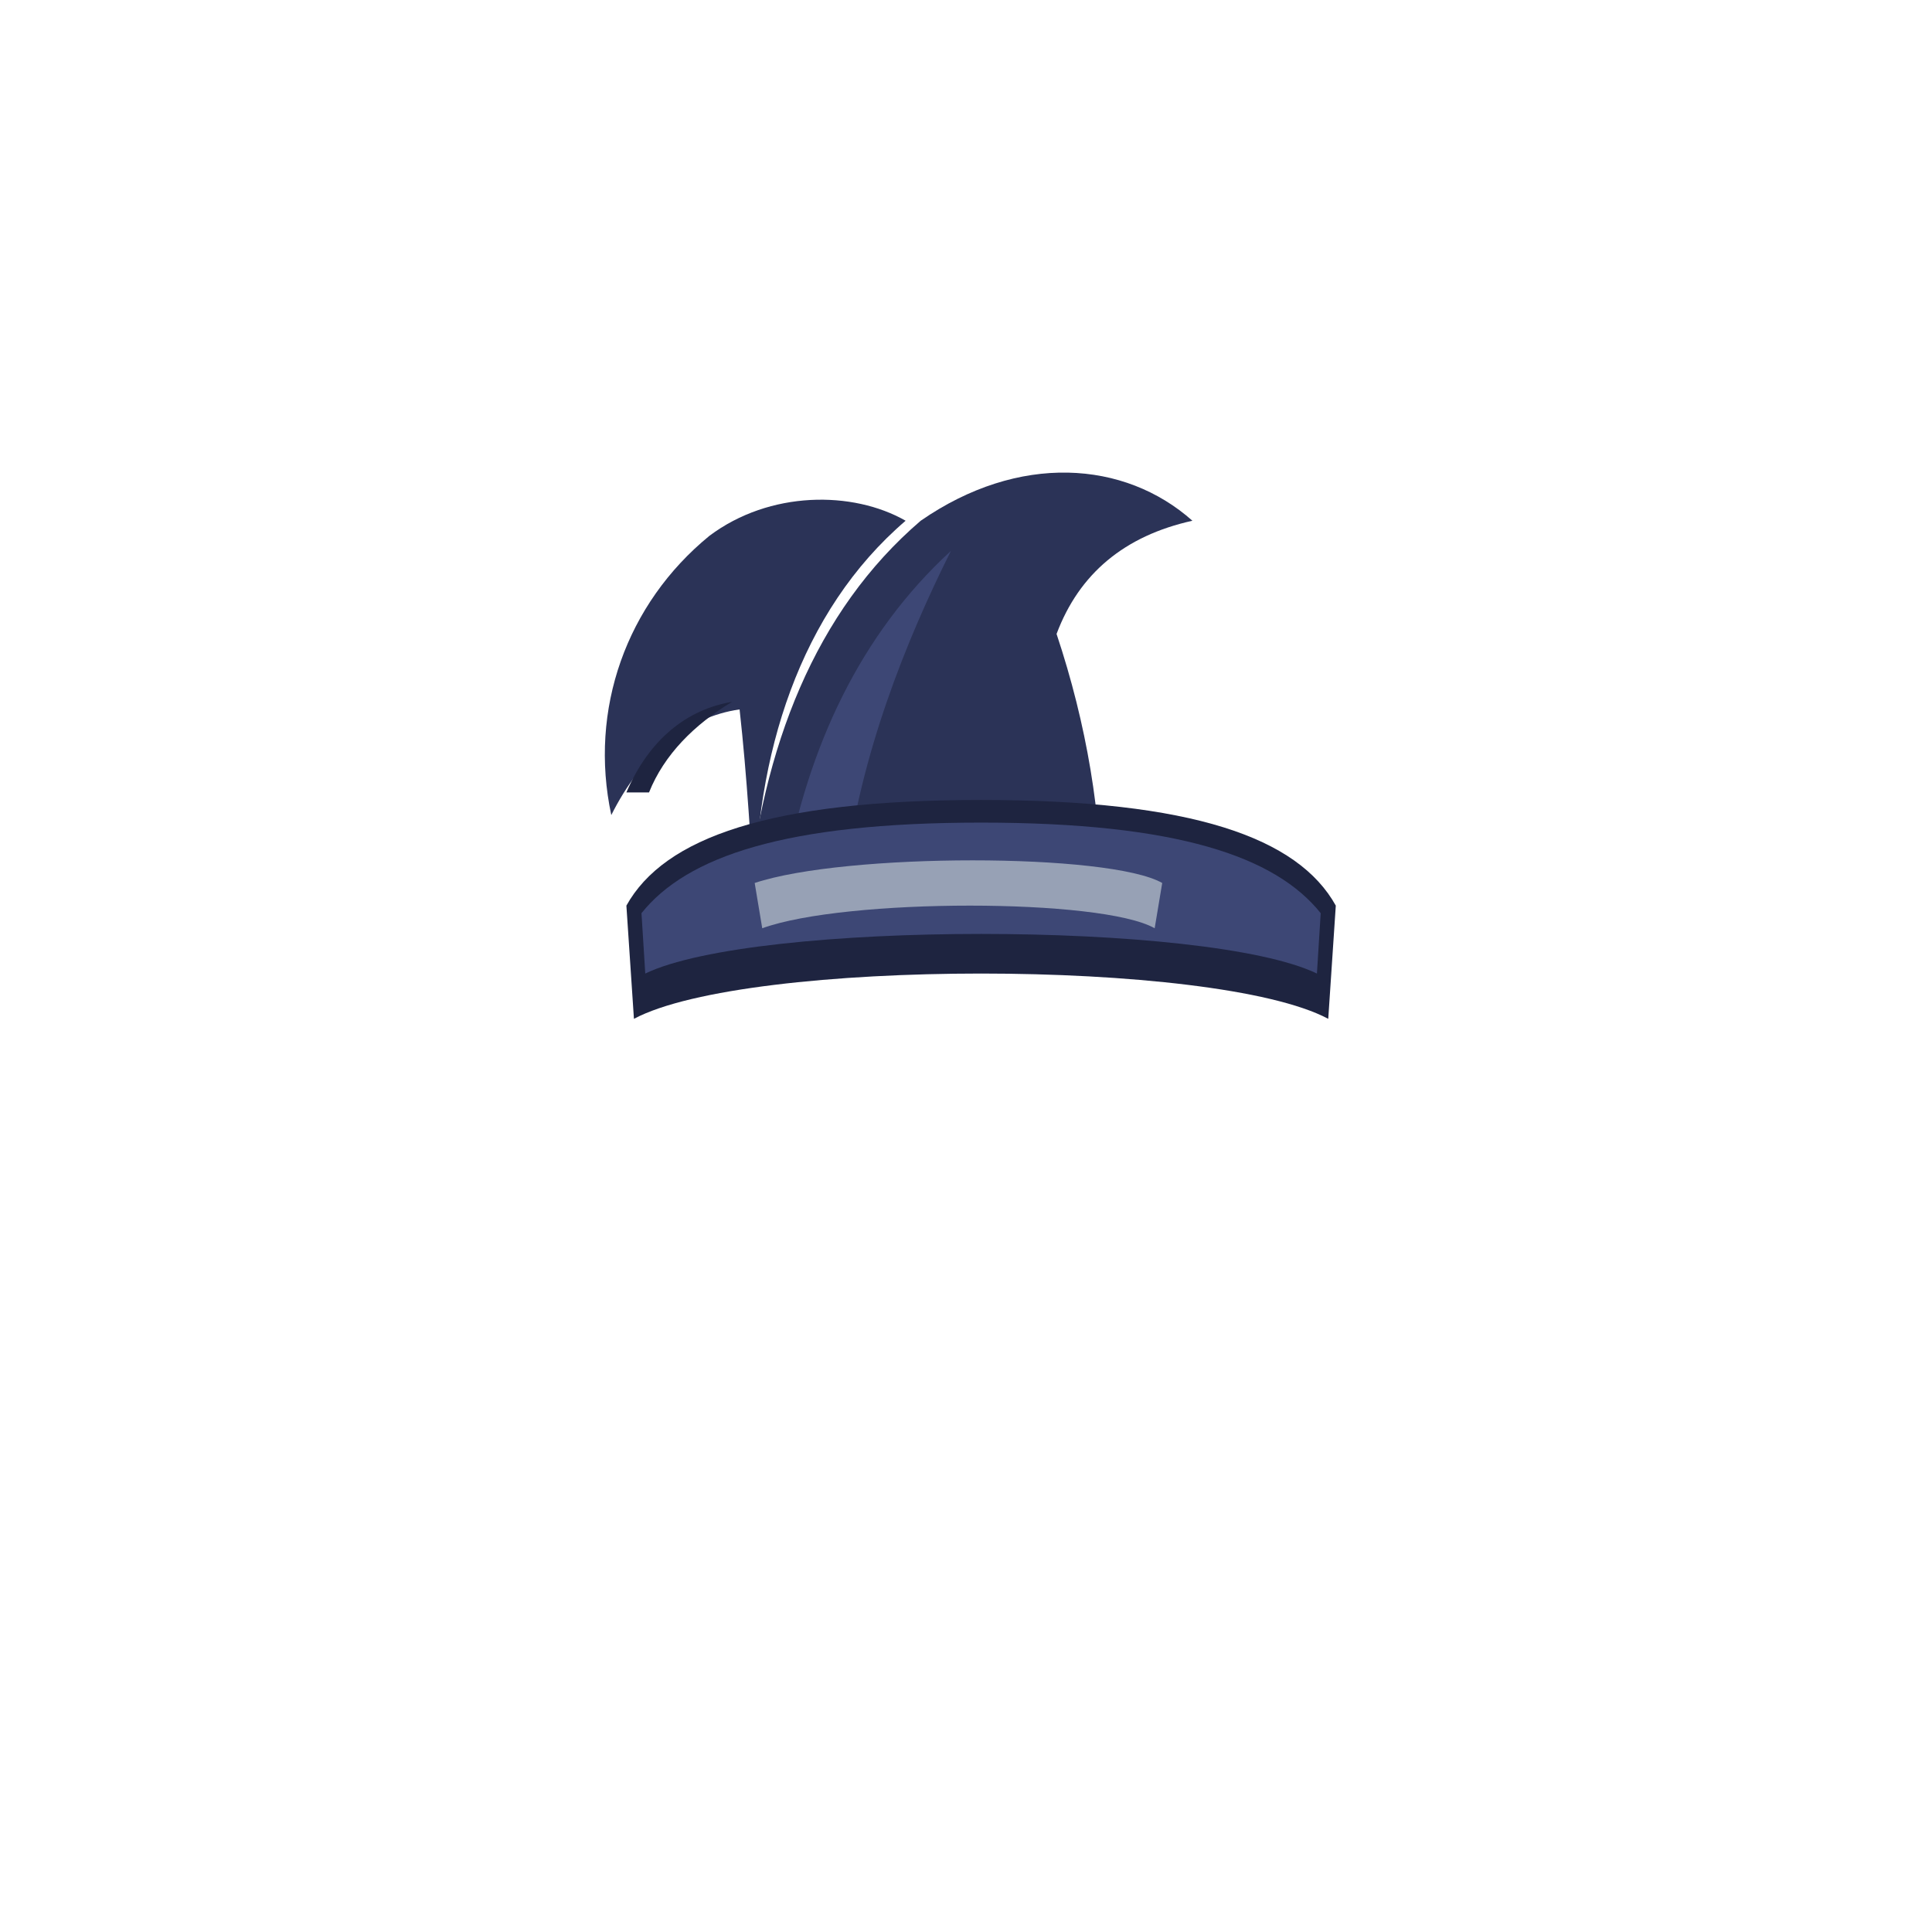
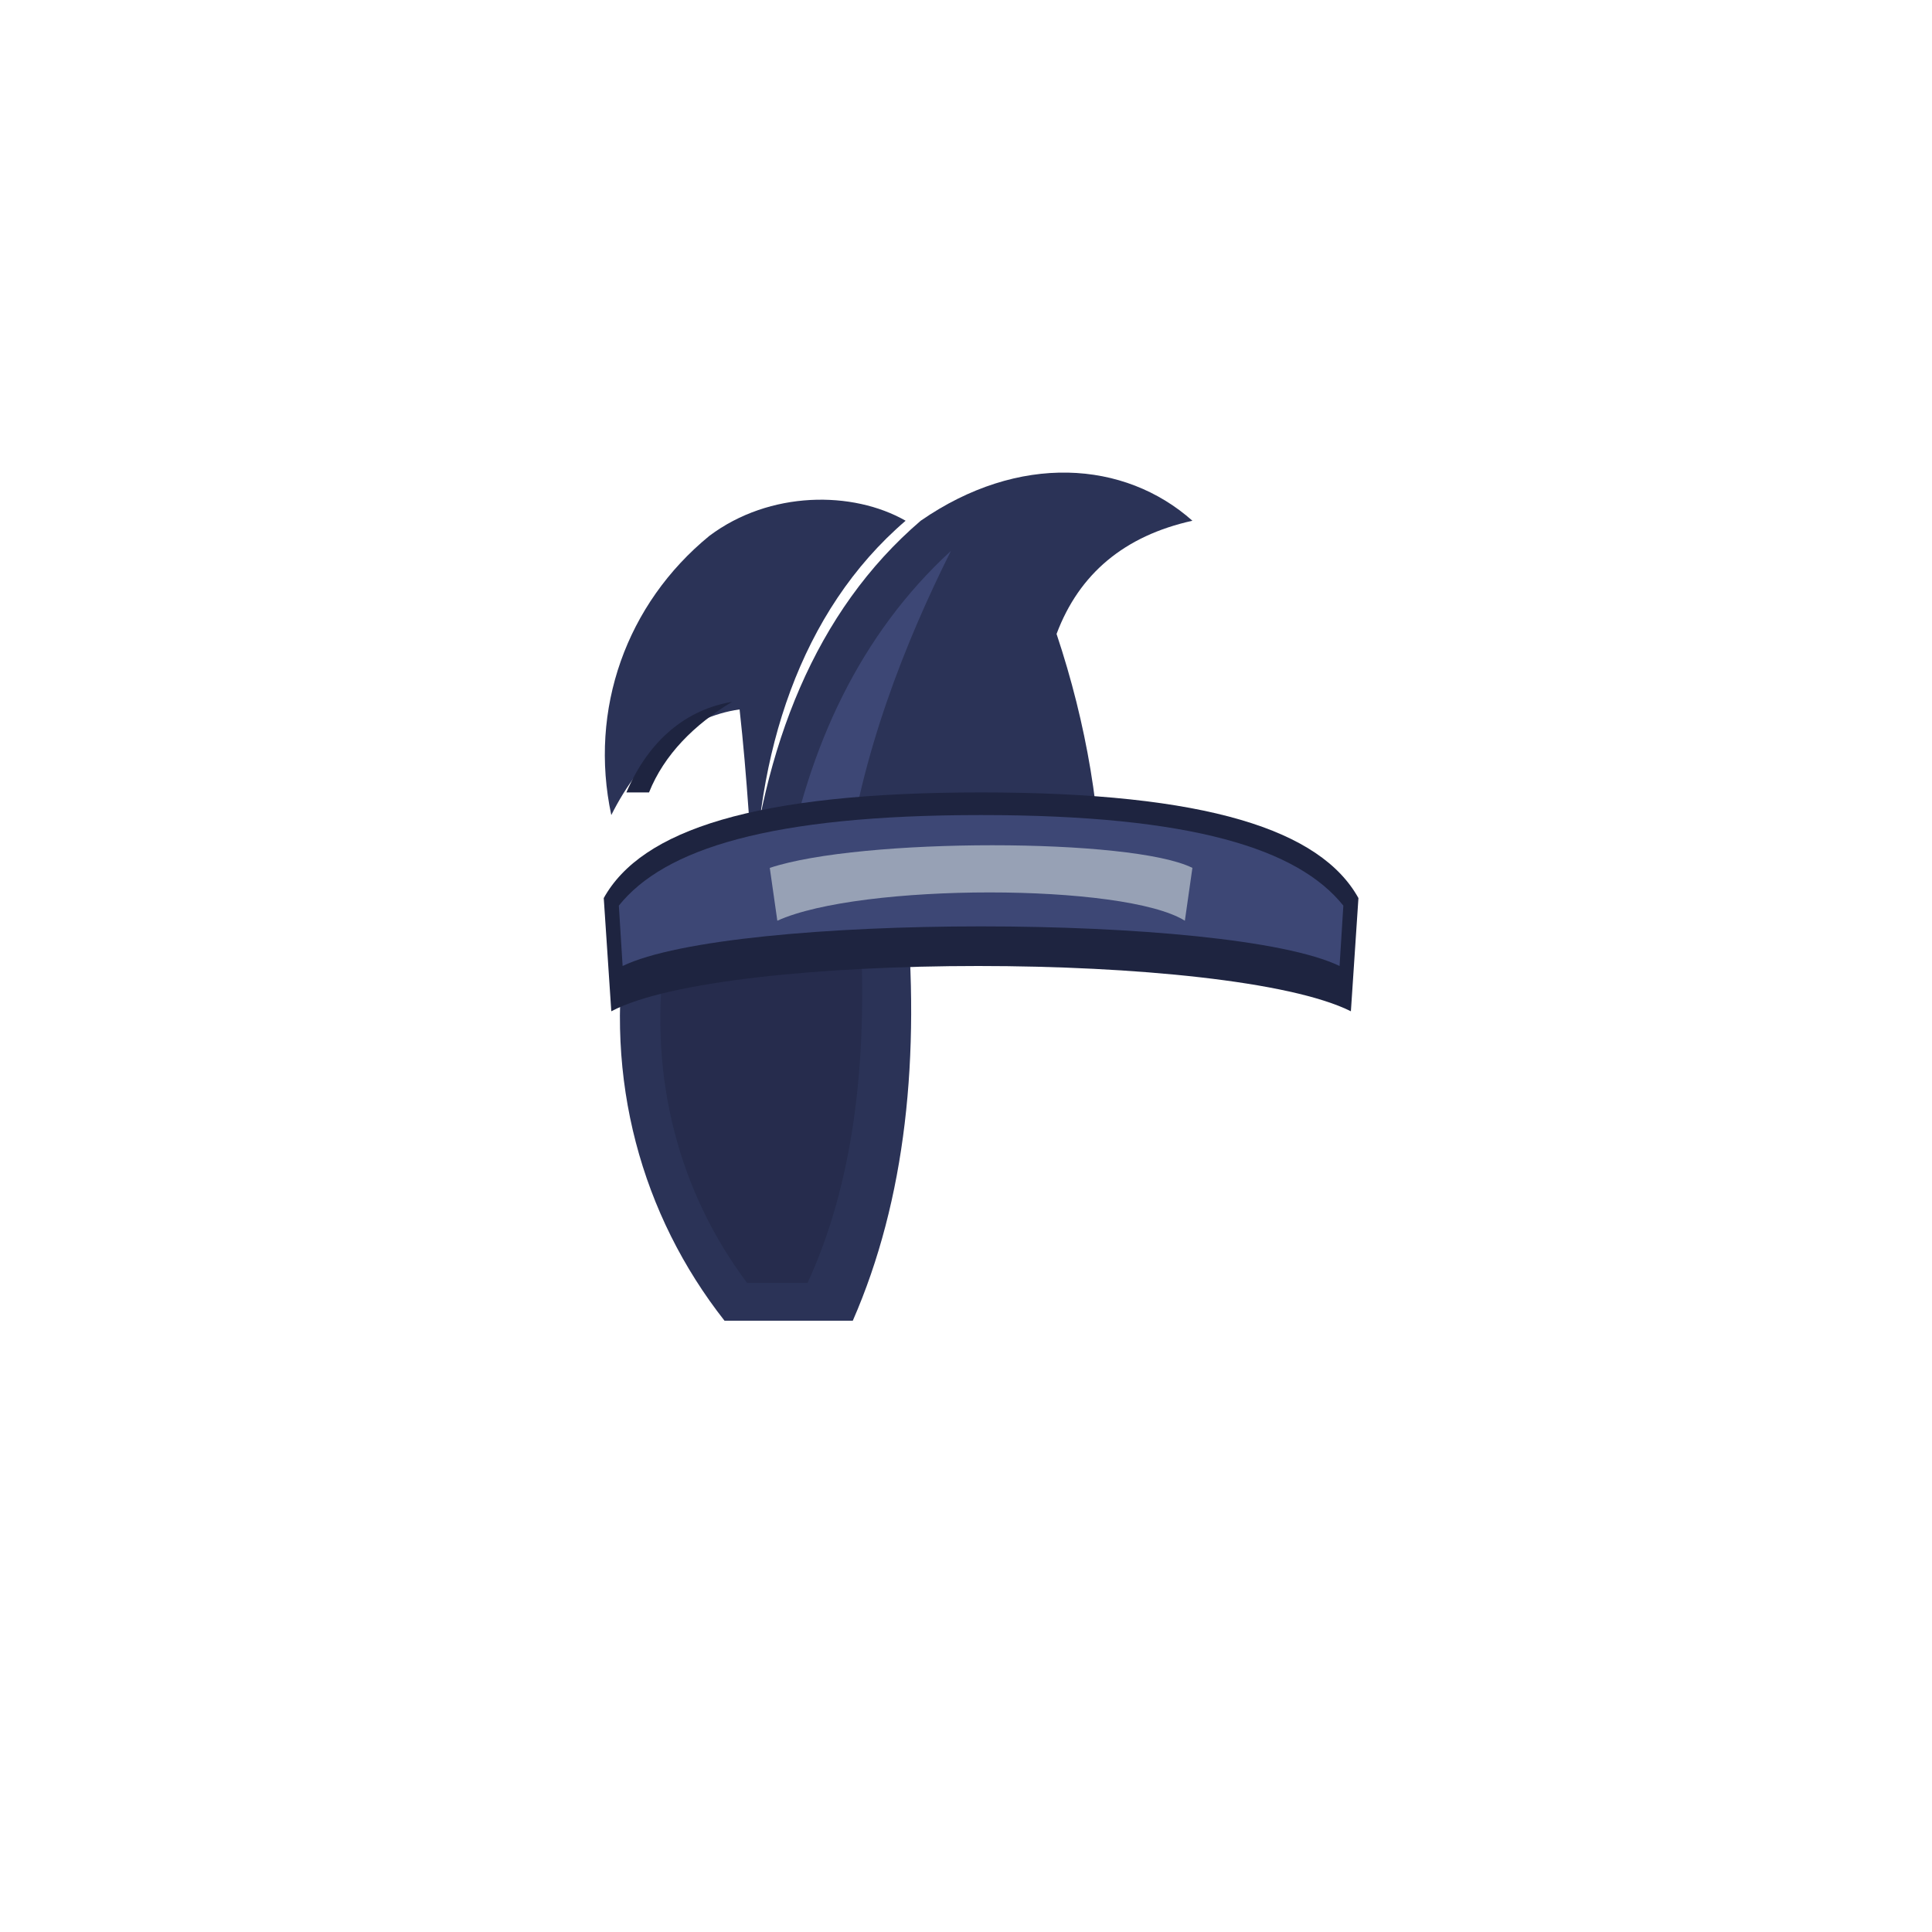
<svg xmlns="http://www.w3.org/2000/svg" viewBox="0 0 512 512" width="512" height="512">
+   <path d="M166 248 C180 240 210 236 240 238 C244 280 240 318 226 350 L192 350 C170 322 160 286 166 248 Z" fill="#2B3357" />
+   <path d="M176 254 C188 248 208 245 228 246 C230 282 226 314 214 340 L198 340 C180 316 172 286 176 254 Z" fill="#1E2440" opacity="0.45" />
  <path d="M200 240 C200 200 212 162 240 138 C226 130 204 130 188 142 C166 160 156 188 162 216 C170 200 182 190 196 188 C198 206 199 224 200 240 Z" fill="#2B3357" />
  <path d="M198 240 C202 198 216 162 244 138 C270 120 298 122 316 138 C298 142 286 152 280 168 C288 192 292 216 292 240 Z" fill="#2B3357" />
  <path d="M208 232 C214 198 228 168 252 146 C240 170 228 200 224 232 Z" fill="#3D4775" />
  <path d="M166 210 C172 196 182 188 194 186 C184 192 176 200 172 210 Z" fill="#1E2440" />
-   <path d="M166 240 C176 222 204 212 260 212 C316 212 344 222 354 240 L352 270 C322 254 198 254 168 270 Z" fill="#1E2440" />
-   <path d="M170 242 C182 227 208 218 260 218 C312 218 338 227 350 242 L349 258 C320 244 200 244 171 258 Z" fill="#3D4775" />
-   <path d="M200 234 C224 226 294 226 308 234 L306 246 C292 238 224 238 202 246 Z" fill="#97A1B5" />
+   <path d="M160 238 C170 220 200 210 260 210 C320 210 350 220 360 238 L358 268 C326 252 192 252 162 268 Z" fill="#1E2440" />
+   <path d="M164 240 C176 225 204 216 260 216 C316 216 344 225 356 240 L355 256 C326 242 194 242 165 256 Z" fill="#3D4775" />
+   <path d="M204 230 C228 222 300 222 316 230 L314 244 C298 234 228 234 206 244 Z" fill="#97A1B5" />
</svg>
